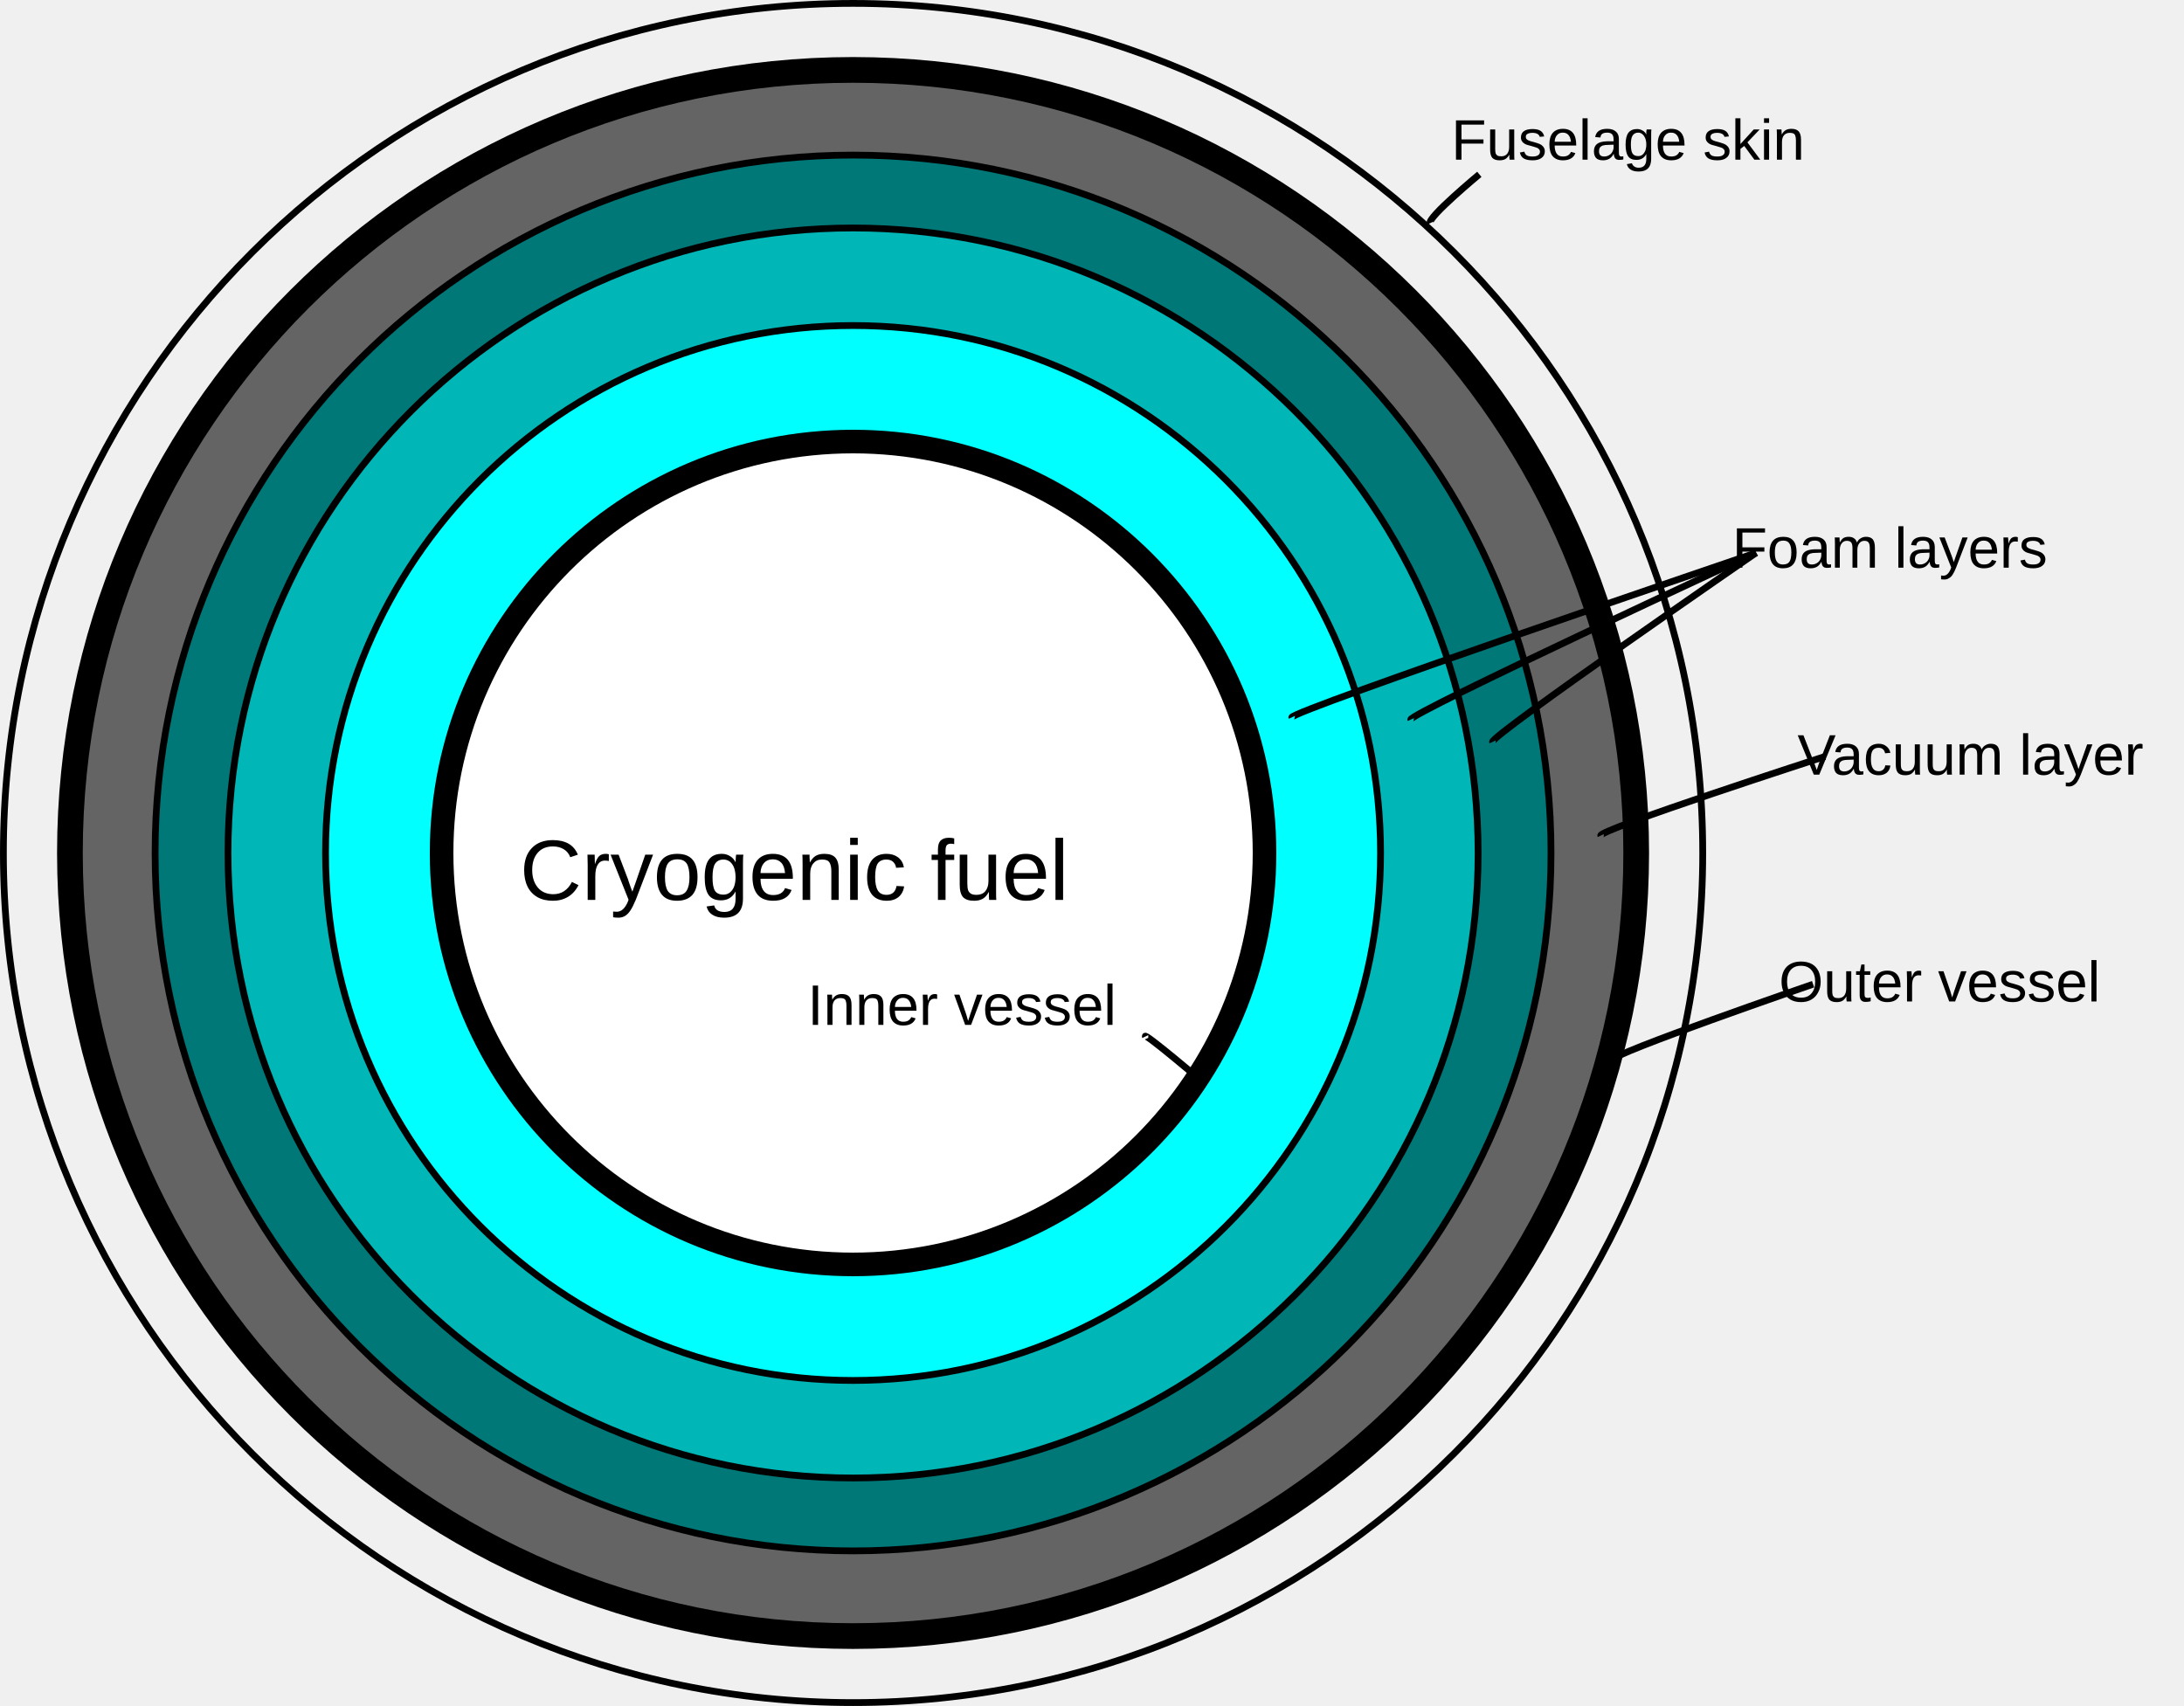
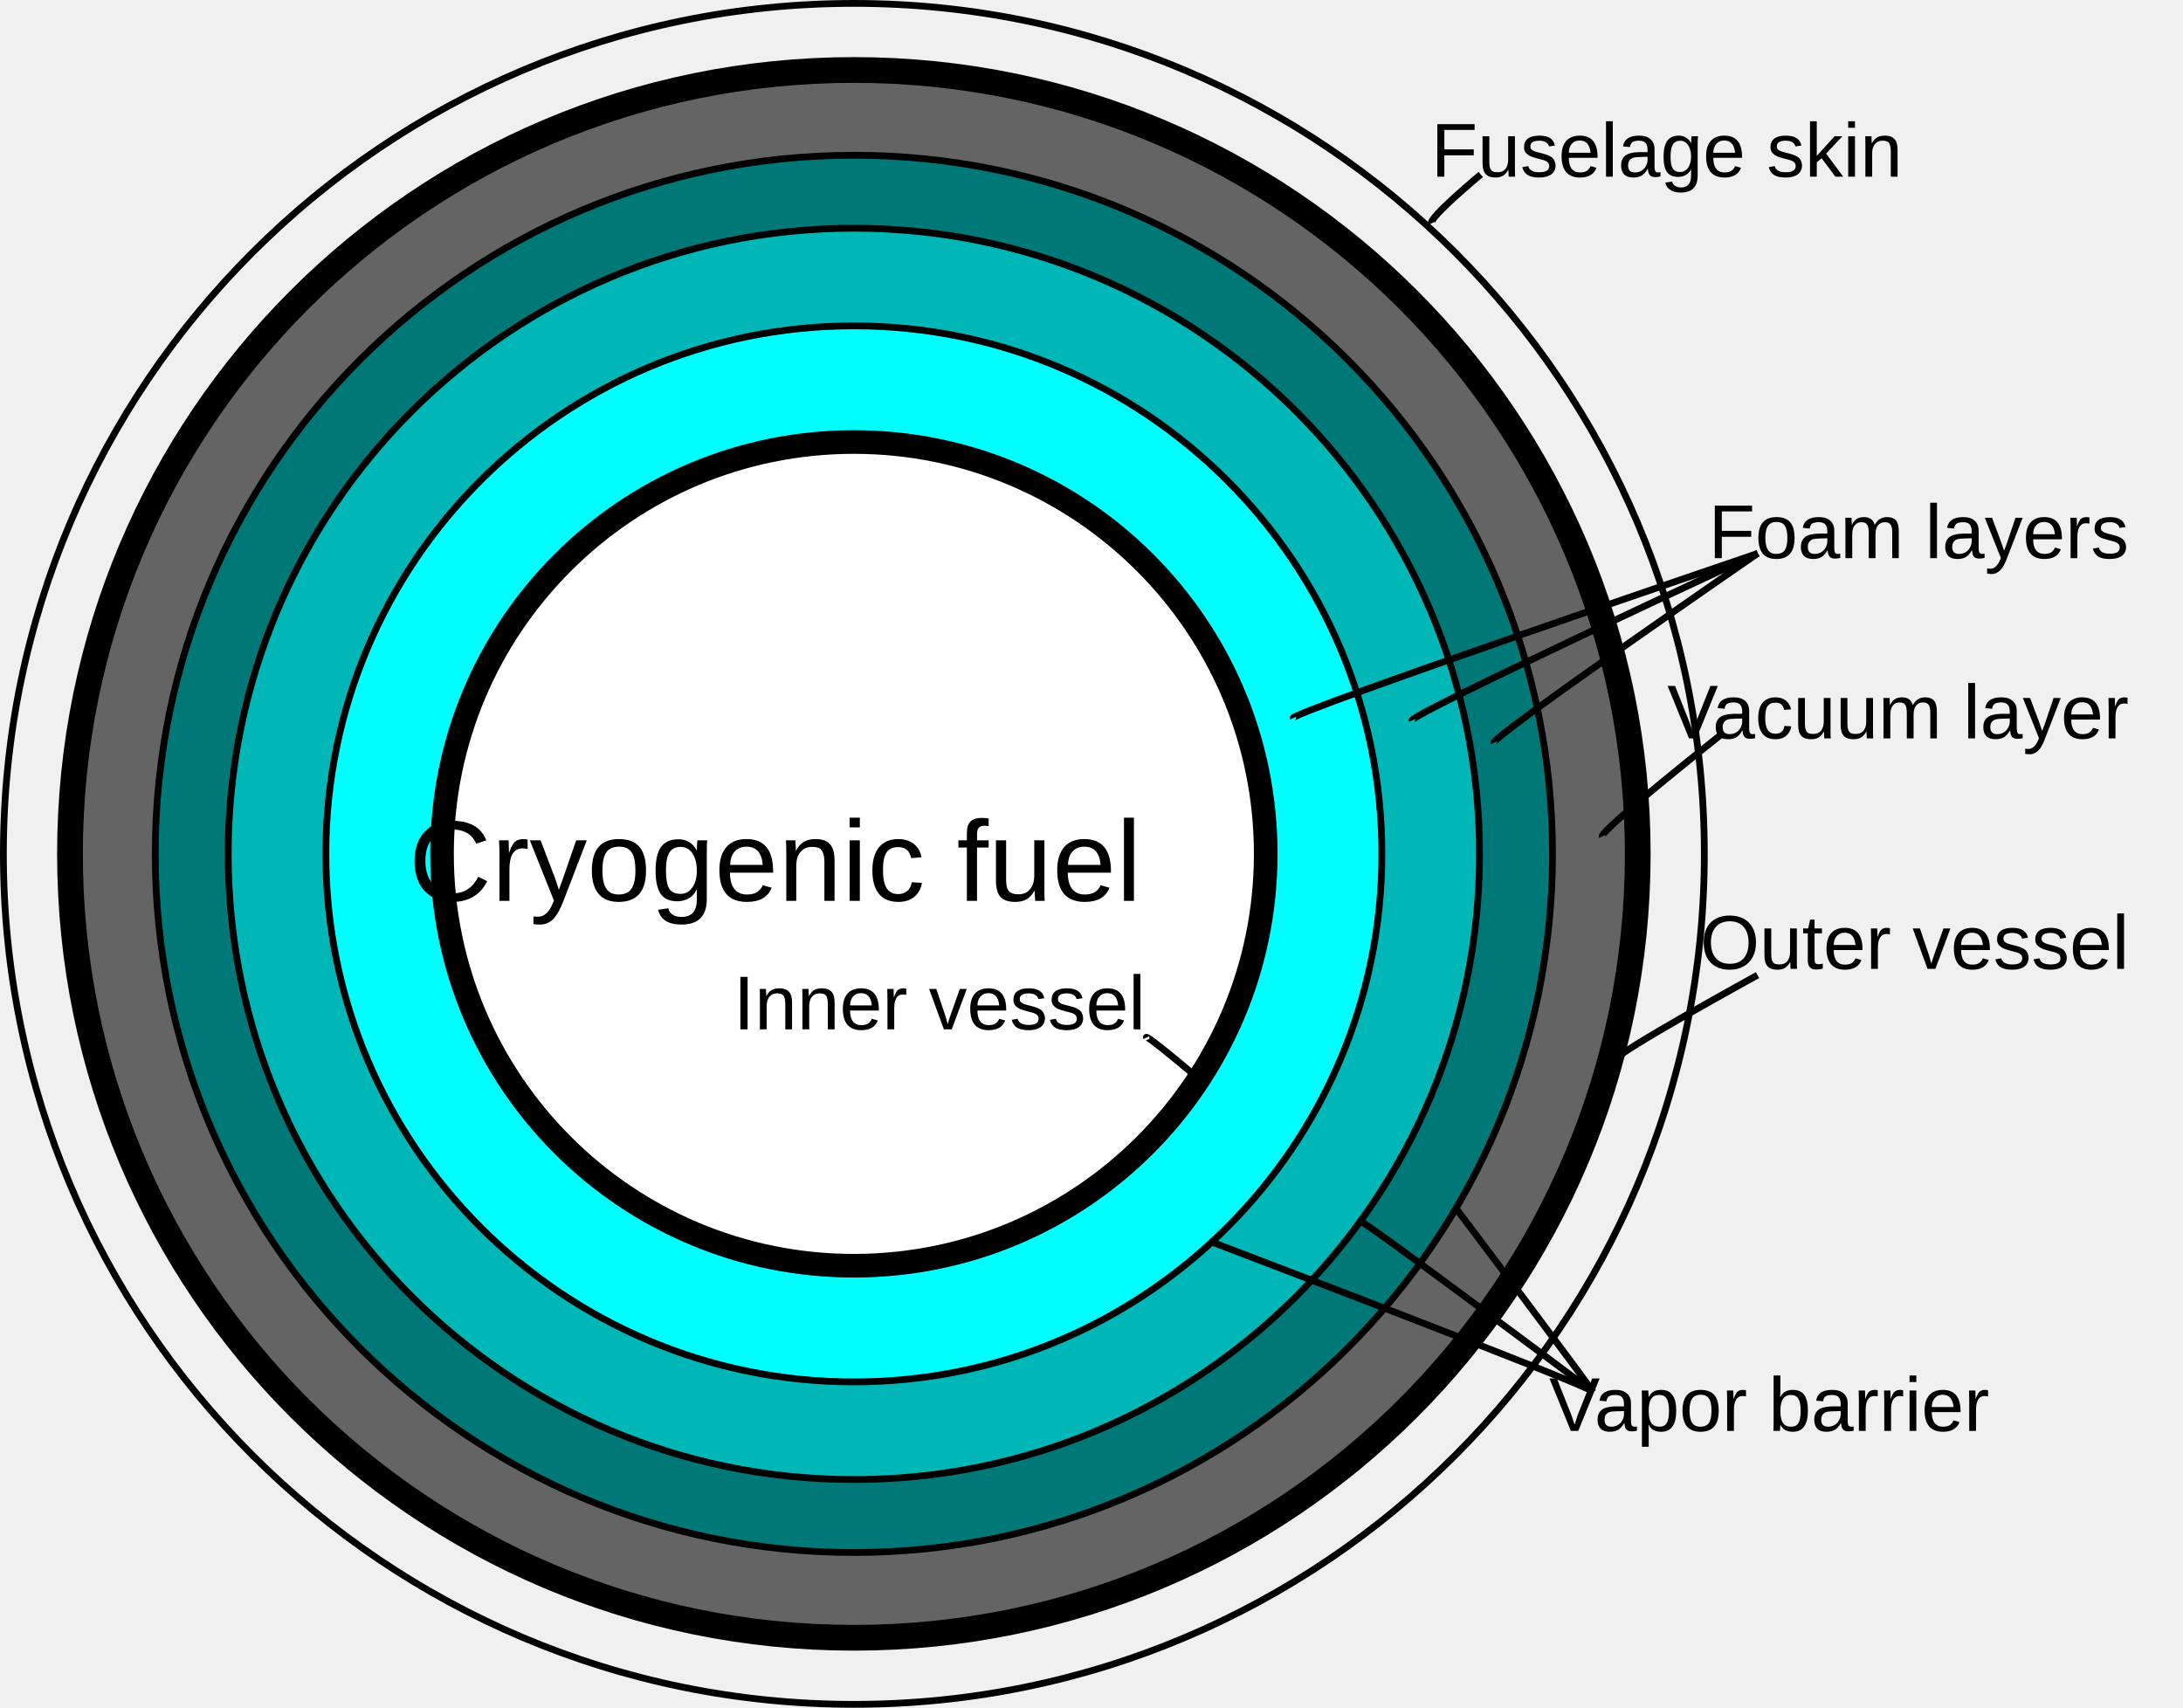
- <svg xmlns="http://www.w3.org/2000/svg" width="161.419mm" height="126.099mm" viewBox="0 0 161.419 126.099" version="1.1" id="svg5">
+ <svg xmlns="http://www.w3.org/2000/svg" width="161.193mm" height="126.099mm" viewBox="0 0 161.193 126.099" version="1.1" id="svg5">
  <defs id="defs2" />
  <g id="layer1" transform="translate(-41.95056,-85.45056)">
    <circle style="fill:#656464;fill-opacity:1;stroke:#000000;stroke-width:1.9;stroke-dasharray:none" id="path927-6-5-2" cx="105" cy="148.5" r="57.882" />
    <circle style="fill:#007878;fill-opacity:1;stroke:#000000;stroke-width:0.5" id="path263" cx="105" cy="148.5" r="51.586" />
    <circle style="fill:#00b6b6;fill-opacity:1;stroke:#000000;stroke-width:0.5" id="path927" cx="105" cy="148.5" r="46.198" />
    <circle style="fill:#00ffff;fill-opacity:1;stroke:#000000;stroke-width:0.5" id="path927-61" cx="105" cy="148.5" r="38.988" />
    <circle style="fill:#000000;fill-opacity:1;stroke:#000000;stroke-width:0.5" id="path927-6" cx="105" cy="148.5" r="31.033" />
    <circle style="fill:#ffffff;fill-opacity:1;stroke:#000000;stroke-width:0.5" id="path927-6-5" cx="105" cy="148.5" r="29.789" />
    <circle style="fill:none;fill-opacity:1;stroke:#000000;stroke-width:0.5" id="path927-6-5-0" cx="105" cy="148.5" r="62.799" />
-     <text xml:space="preserve" style="font-size:4.233px;font-family:Arial;-inkscape-font-specification:Arial;text-align:center;text-anchor:middle;fill:none;fill-opacity:1;stroke:#000000;stroke-width:0.5" x="165.218" y="97.252" id="text1954">
-       <tspan id="tspan1952" style="font-size:4.233px;fill:#000000;fill-opacity:1;stroke:none;stroke-width:0.5" x="165.218" y="97.252">Fuselage skin</tspan>
+     <text xml:space="preserve" style="font-size:5.644px;font-family:Arial;-inkscape-font-specification:Arial;text-align:center;text-anchor:middle;fill:none;fill-opacity:1;stroke:#000000;stroke-width:0.5" x="168.948" y="98.495" id="text1954">
+       <tspan id="tspan1952" style="font-size:5.644px;fill:#000000;fill-opacity:1;stroke:none;stroke-width:0.5" x="168.948" y="98.495">Fuselage skin</tspan>
    </text>
-     <text xml:space="preserve" style="font-size:4.233px;font-family:Arial;-inkscape-font-specification:Arial;text-align:center;text-anchor:middle;fill:none;fill-opacity:1;stroke:#000000;stroke-width:0.5" x="184.566" y="127.411" id="text1954-8">
-       <tspan id="tspan1952-6" style="font-size:4.233px;fill:#000000;fill-opacity:1;stroke:none;stroke-width:0.5" x="184.566" y="127.411">Foam layers</tspan>
+     <text xml:space="preserve" style="font-size:5.644px;font-family:Arial;-inkscape-font-specification:Arial;text-align:center;text-anchor:middle;fill:none;fill-opacity:1;stroke:#000000;stroke-width:0.5" x="187.55" y="126.665" id="text1954-8">
+       <tspan id="tspan1952-6" style="font-size:5.644px;fill:#000000;fill-opacity:1;stroke:none;stroke-width:0.5" x="187.55" y="126.665">Foam layers</tspan>
    </text>
-     <text xml:space="preserve" style="font-size:4.233px;font-family:Arial;-inkscape-font-specification:Arial;text-align:center;text-anchor:middle;fill:none;fill-opacity:1;stroke:#000000;stroke-width:0.5" x="190.528" y="142.707" id="text1954-8-9">
-       <tspan id="tspan1952-6-1" style="font-size:4.233px;fill:#000000;fill-opacity:1;stroke:none;stroke-width:0.5" x="190.528" y="142.707">Vacuum layer</tspan>
+     <text xml:space="preserve" style="font-size:5.644px;font-family:Arial;-inkscape-font-specification:Arial;text-align:center;text-anchor:middle;fill:none;fill-opacity:1;stroke:#000000;stroke-width:0.5" x="186.021" y="139.973" id="text1954-8-9">
+       <tspan id="tspan1952-6-1" style="font-size:5.644px;fill:#000000;fill-opacity:1;stroke:none;stroke-width:0.5" x="186.021" y="139.973">Vacuum layer</tspan>
    </text>
-     <text xml:space="preserve" style="font-size:4.233px;font-family:Arial;-inkscape-font-specification:Arial;text-align:center;text-anchor:middle;fill:none;fill-opacity:1;stroke:#000000;stroke-width:0.5" x="115.987" y="161.207" id="text1954-8-1">
-       <tspan id="tspan1952-6-6" style="font-size:4.233px;fill:#000000;fill-opacity:1;stroke:none;stroke-width:0.5" x="115.987" y="161.207">Inner vessel</tspan>
+     <text xml:space="preserve" style="font-size:5.644px;font-family:Arial;-inkscape-font-specification:Arial;text-align:center;text-anchor:middle;fill:none;fill-opacity:1;stroke:#000000;stroke-width:0.5" x="115.241" y="161.456" id="text1954-8-1">
+       <tspan id="tspan1952-6-6" style="font-size:5.644px;fill:#000000;fill-opacity:1;stroke:none;stroke-width:0.5" x="115.241" y="161.456">Inner vessel</tspan>
    </text>
-     <text xml:space="preserve" style="font-size:6.35px;font-family:Arial;-inkscape-font-specification:Arial;text-align:center;text-anchor:middle;fill:#000000;fill-opacity:1;stroke:none;stroke-width:0.5" x="105.065" y="151.971" id="text2062">
-       <tspan id="tspan2060" style="font-size:6.35px;stroke-width:0.5" x="105.065" y="151.971">Cryogenic fuel</tspan>
+     <text xml:space="preserve" style="font-size:8.467px;font-family:Arial;-inkscape-font-specification:Arial;text-align:center;text-anchor:middle;fill:#000000;fill-opacity:1;stroke:none;stroke-width:0.5" x="105.065" y="151.971" id="text2062">
+       <tspan id="tspan2060" style="font-size:8.467px;stroke-width:0.5" x="105.065" y="151.971">Cryogenic fuel</tspan>
    </text>
    <path style="fill:none;fill-opacity:1;stroke:#000000;stroke-width:0.5;stroke-dasharray:none;stroke-opacity:1" d="m 147.649,101.946 c -0.201,-0.426 3.639,-3.61 3.639,-3.61" id="path2064" />
-     <text xml:space="preserve" style="font-size:4.233px;font-family:Arial;-inkscape-font-specification:Arial;text-align:center;text-anchor:middle;fill:none;fill-opacity:1;stroke:#000000;stroke-width:0.5" x="188.242" y="159.478" id="text1954-1">
-       <tspan id="tspan1952-5" style="font-size:4.233px;fill:#000000;fill-opacity:1;stroke:none;stroke-width:0.5" x="188.242" y="159.478">Outer vessel</tspan>
+     <text xml:space="preserve" style="font-size:5.644px;font-family:Arial;-inkscape-font-specification:Arial;text-align:center;text-anchor:middle;fill:none;fill-opacity:1;stroke:#000000;stroke-width:0.5" x="187.248" y="156.991" id="text1954-1">
+       <tspan id="tspan1952-5" style="font-size:5.644px;fill:#000000;fill-opacity:1;stroke:none;stroke-width:0.5" x="187.248" y="156.991">Outer vessel</tspan>
    </text>
-     <path style="fill:none;fill-opacity:1;stroke:#000000;stroke-width:0.5;stroke-dasharray:none;stroke-opacity:1" d="m 161.129,163.797 c -0.201,-0.426 14.826,-5.599 14.826,-5.599" id="path2064-9" />
-     <path style="fill:none;fill-opacity:1;stroke:#000000;stroke-width:0.5;stroke-dasharray:none;stroke-opacity:1" d="m 160.261,147.215 c -0.201,-0.426 16.567,-5.848 16.567,-5.848" id="path2064-7" />
+     <text xml:space="preserve" style="font-size:5.644px;font-family:Arial;-inkscape-font-specification:Arial;text-align:center;text-anchor:middle;fill:none;fill-opacity:1;stroke:#000000;stroke-width:0.5" x="176.51" y="184.054" id="text1954-1-0">
+       <tspan id="tspan1952-5-4" style="font-size:5.644px;fill:#000000;fill-opacity:1;stroke:none;stroke-width:0.5" x="176.51" y="184.054" />
+       <tspan style="font-size:5.644px;fill:#000000;fill-opacity:1;stroke:none;stroke-width:0.5" x="176.51" y="191.109" id="tspan519">Vapor barrier</tspan>
+     </text>
+     <path style="fill:none;fill-opacity:1;stroke:#000000;stroke-width:0.5;stroke-dasharray:none;stroke-opacity:1" d="m 161.129,163.797 c -0.201,-0.426 10.6,-6.345 10.6,-6.345" id="path2064-9" />
+     <path style="fill:none;fill-opacity:1;stroke:#000000;stroke-width:0.5;stroke-dasharray:none;stroke-opacity:1" d="m 160.261,147.215 c -0.201,-0.426 8.86,-7.588 8.86,-7.588" id="path2064-7" />
    <path style="fill:none;fill-opacity:1;stroke:#000000;stroke-width:0.5;stroke-dasharray:none;stroke-opacity:1" d="m 126.601,162.069 c -0.201,-0.426 4.354,3.441 4.354,3.441" id="path2064-5" />
    <path style="fill:none;fill-opacity:1;stroke:#000000;stroke-width:0.5;stroke-dasharray:none;stroke-opacity:1" d="m 146.22,138.641 c -0.201,-0.426 25.526,-12.33 25.526,-12.33" id="path2064-8" />
    <path style="fill:none;fill-opacity:1;stroke:#000000;stroke-width:0.5;stroke-dasharray:none;stroke-opacity:1" d="m 137.425,138.479 c -0.201,-0.426 34.321,-12.168 34.321,-12.168" id="path2064-8-0" />
    <path style="fill:none;fill-opacity:1;stroke:#000000;stroke-width:0.5;stroke-dasharray:none;stroke-opacity:1" d="m 152.264,140.291 c -0.201,-0.426 19.482,-13.981 19.482,-13.981" id="path2064-8-1" />
+     <path style="fill:none;fill-opacity:1;stroke:#000000;stroke-width:0.5;stroke-dasharray:none;stroke-opacity:1" d="m 159.554,188.205 c -0.201,-0.426 -28.002,-10.997 -28.002,-10.997" id="path2064-8-1-1" />
+     <path style="fill:none;fill-opacity:1;stroke:#000000;stroke-width:0.5;stroke-dasharray:none;stroke-opacity:1" d="m 142.391,175.632 c -0.201,-0.426 17.163,12.573 17.163,12.573" id="path2064-8-1-7" />
+     <path style="fill:none;fill-opacity:1;stroke:#000000;stroke-width:0.5;stroke-dasharray:none;stroke-opacity:1" d="m 159.554,188.205 c -0.201,-0.426 -10.096,-13.538 -10.096,-13.538" id="path2064-8-1-11" />
  </g>
</svg>
